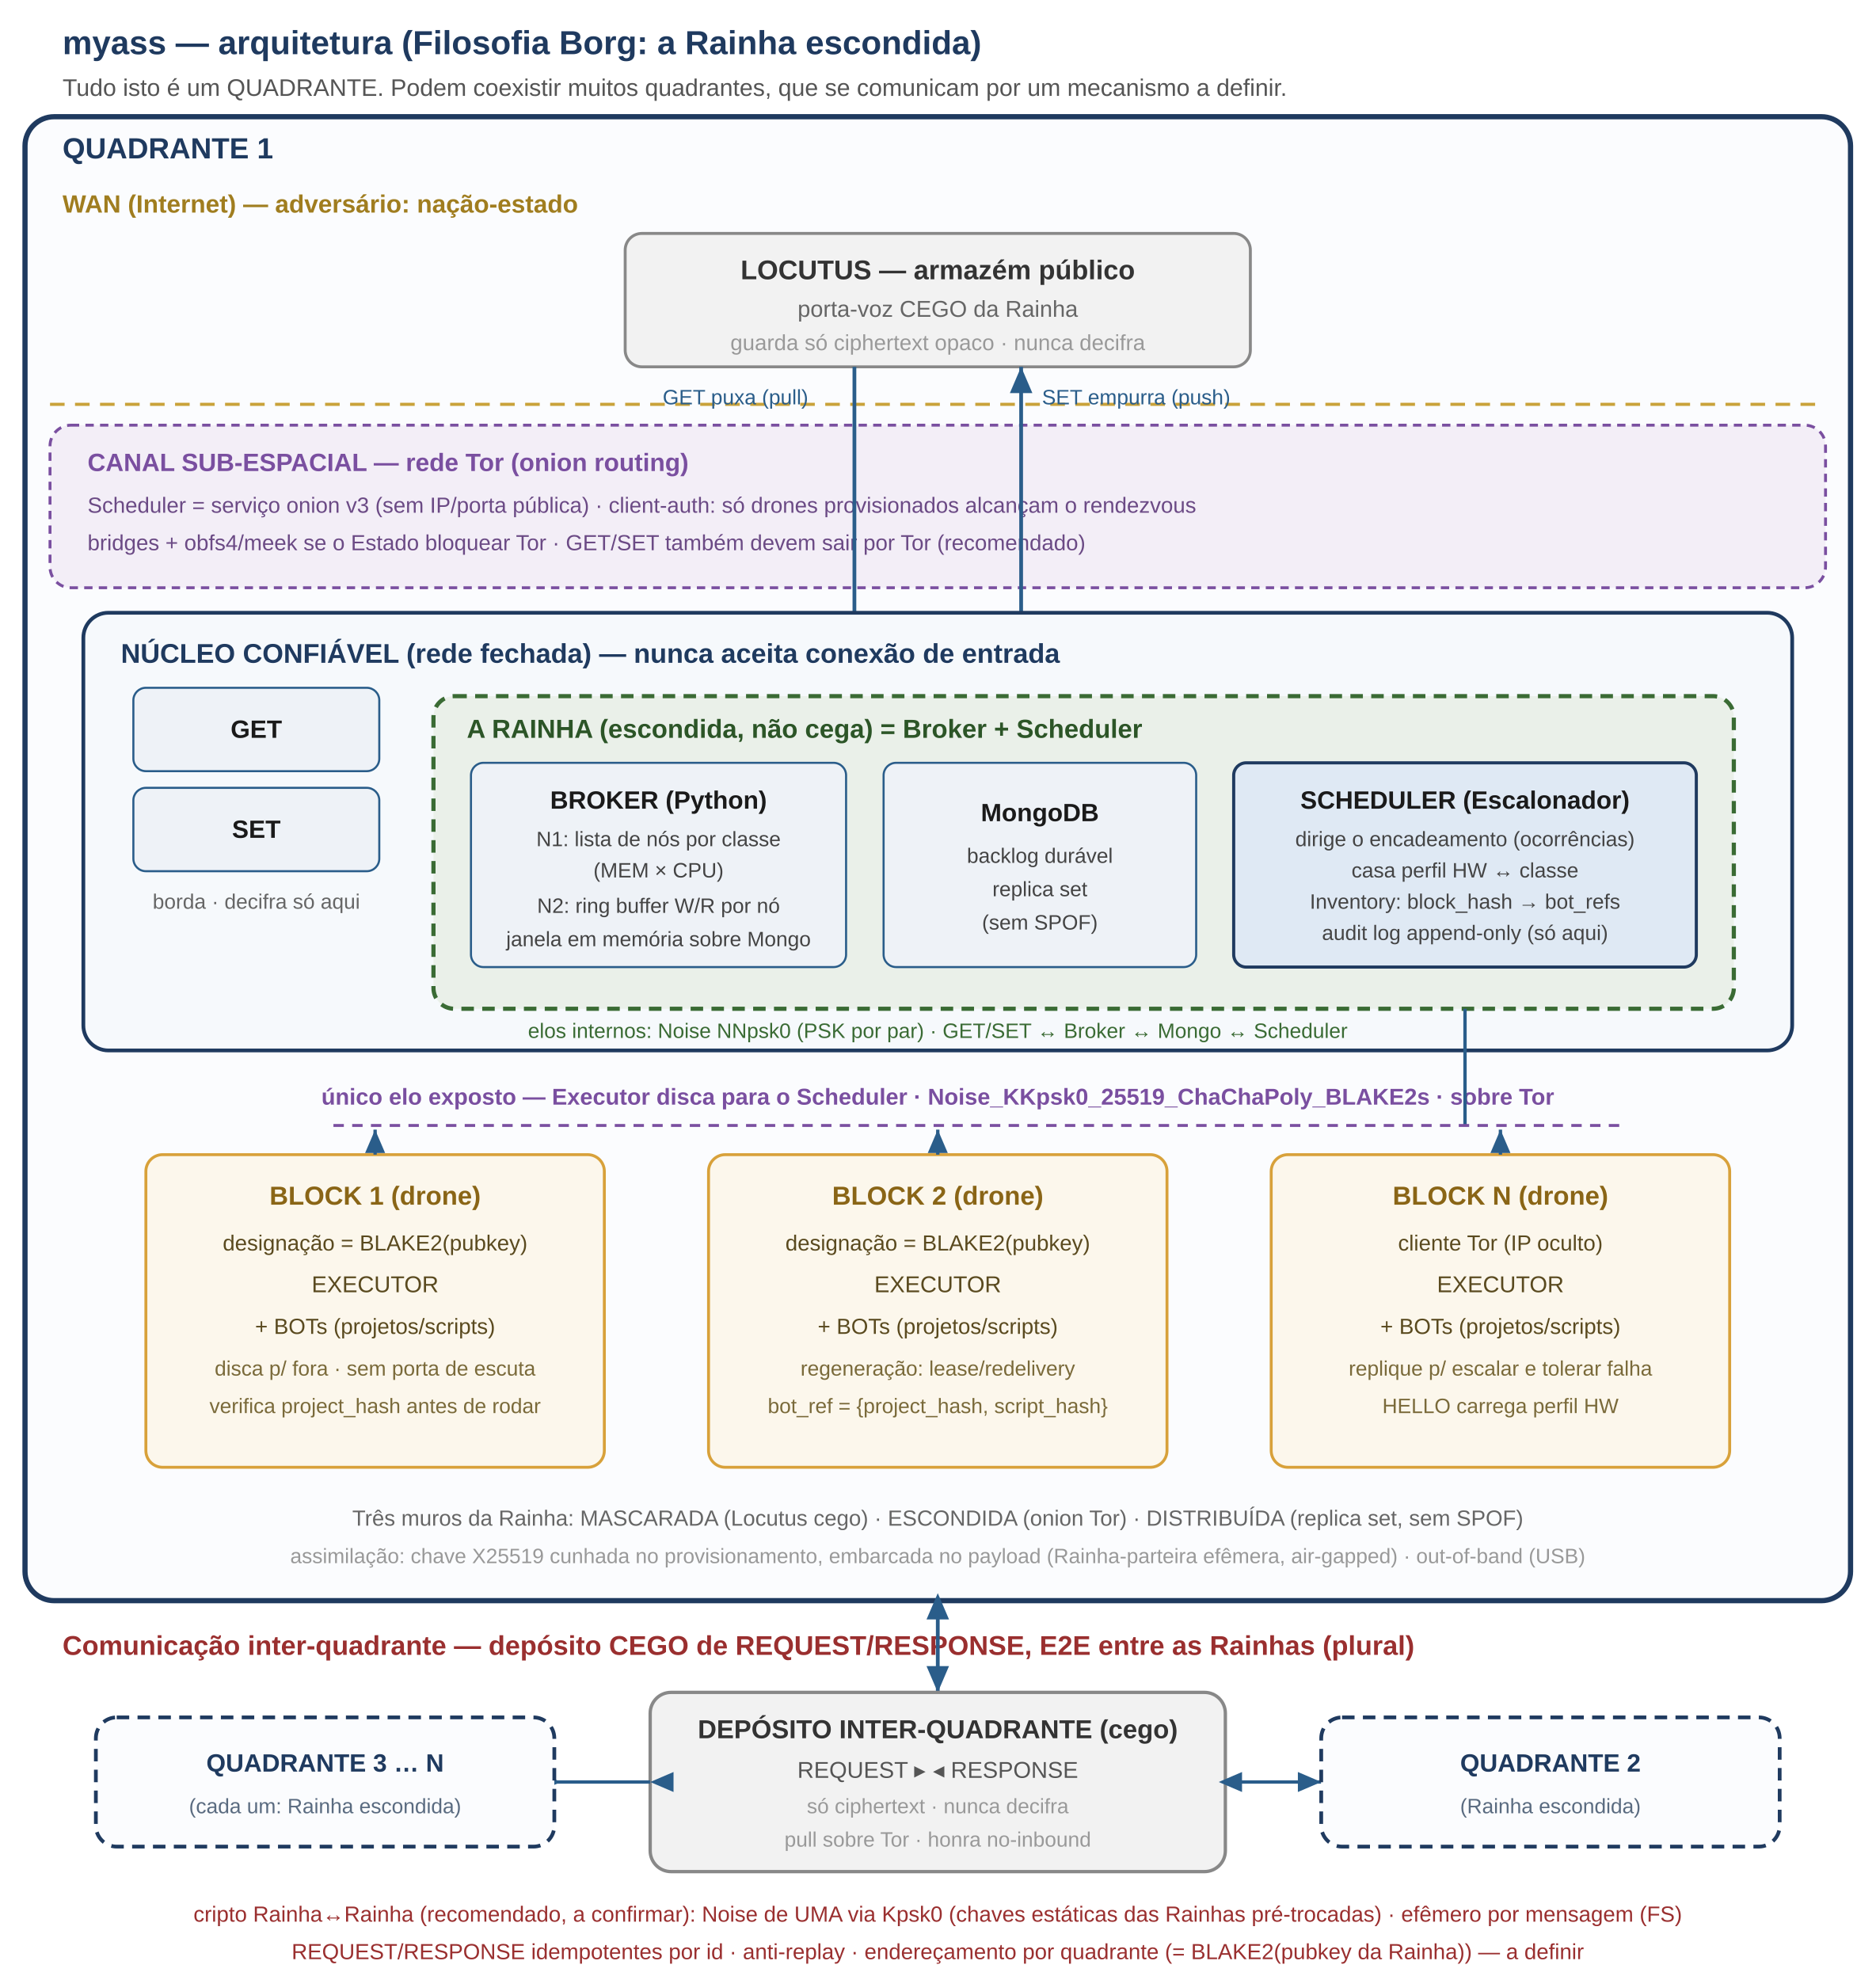
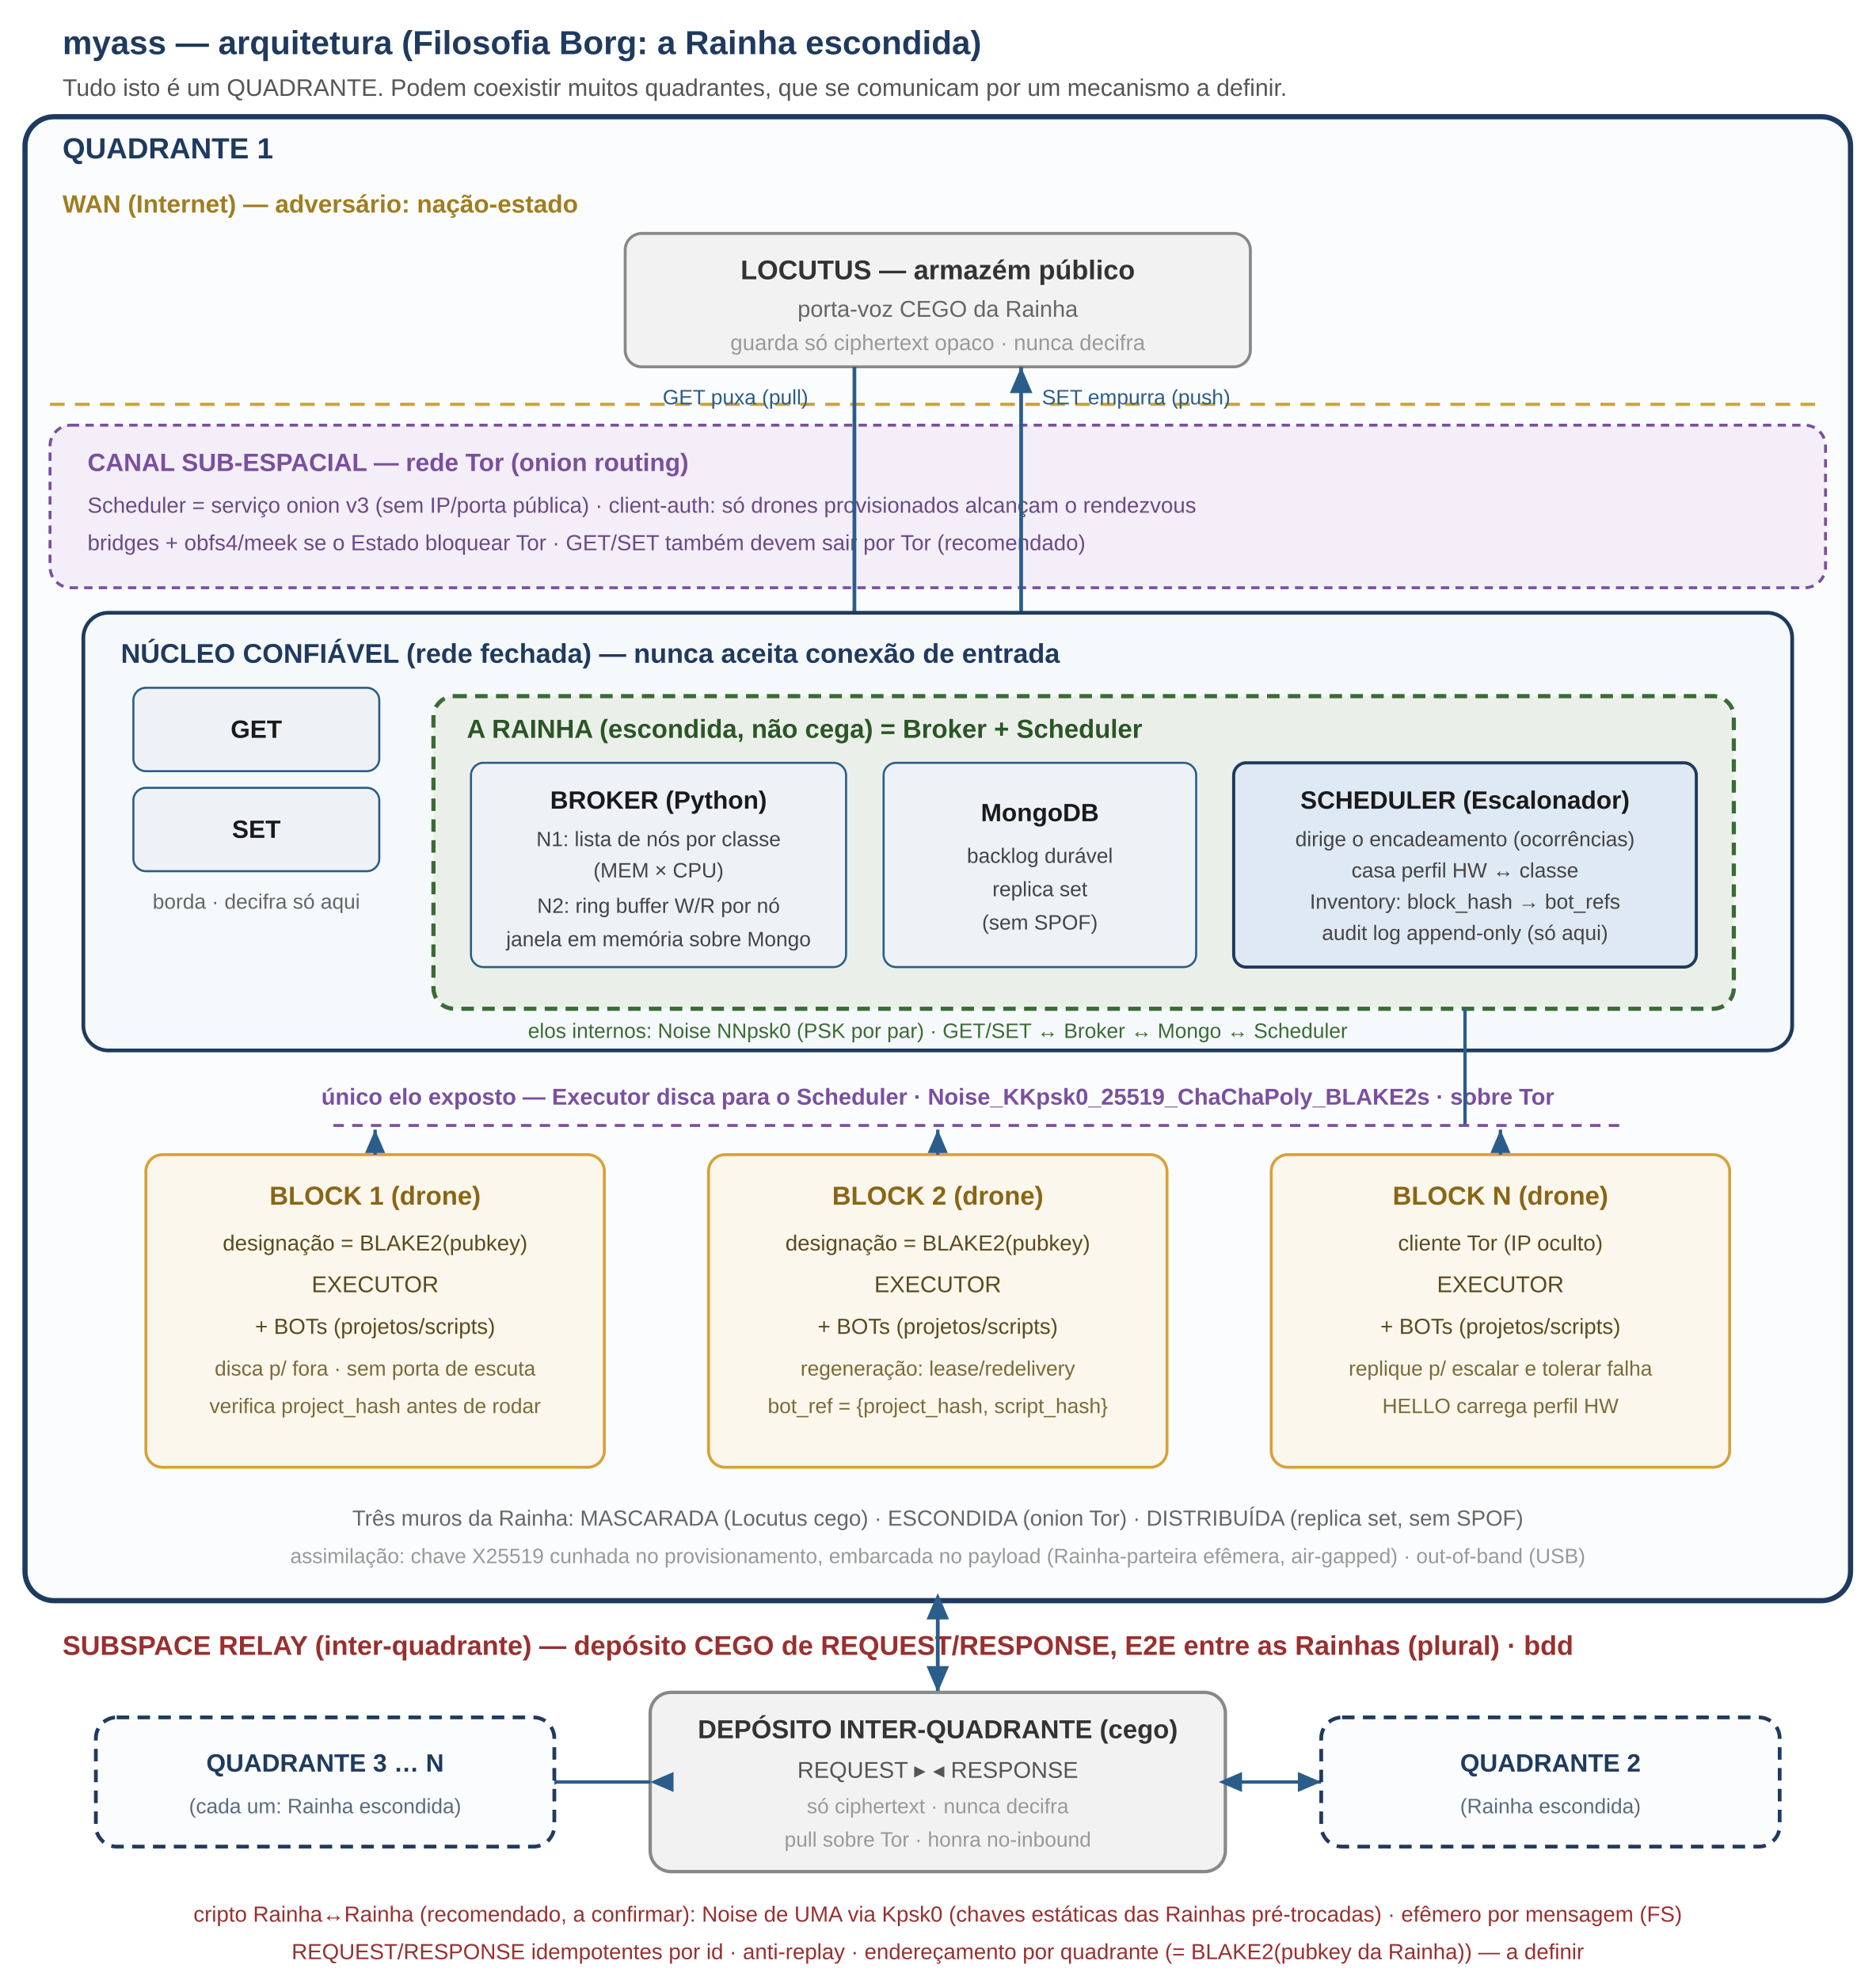
<svg xmlns="http://www.w3.org/2000/svg" width="900" height="950" viewBox="0 0 900 950" font-family="Liberation Sans, Arial, sans-serif">
  <defs>
    <marker id="arr" markerWidth="9" markerHeight="9" refX="7" refY="3" orient="auto" markerUnits="strokeWidth">
      <path d="M0,0 L7,3 L0,6 z" fill="#2a5d8a" />
    </marker>
    <marker id="arrB" markerWidth="9" markerHeight="9" refX="2" refY="3" orient="auto" markerUnits="strokeWidth">
      <path d="M7,0 L0,3 L7,6 z" fill="#2a5d8a" />
    </marker>
  </defs>
  <text x="30" y="26" font-size="16" font-weight="bold" fill="#1f3a5f">myass — arquitetura (Filosofia Borg: a Rainha escondida)</text>
  <text x="30" y="46" font-size="11.5" fill="#555">Tudo isto é um QUADRANTE. Podem coexistir muitos quadrantes, que se comunicam por um mecanismo a definir.</text>
  <rect x="12" y="56" width="876" height="712" rx="14" fill="#fbfcfe" stroke="#1f3a5f" stroke-width="2.5" />
  <text x="30" y="76" font-size="14" font-weight="bold" fill="#1f3a5f">QUADRANTE 1</text>
  <text x="30" y="102" font-size="12" font-weight="bold" fill="#a07d1f">WAN (Internet) — adversário: nação-estado</text>
  <rect x="300" y="112" width="300" height="64" rx="8" fill="#f2f2f2" stroke="#888" stroke-width="1.4" />
  <text x="450" y="134" text-anchor="middle" font-size="13" font-weight="bold" fill="#333">LOCUTUS — armazém público</text>
  <text x="450" y="152" text-anchor="middle" font-size="11" fill="#666">porta-voz CEGO da Rainha</text>
  <text x="450" y="168" text-anchor="middle" font-size="10.5" fill="#999">guarda só ciphertext opaco · nunca decifra</text>
  <line x1="24" y1="194" x2="876" y2="194" stroke="#c9a23a" stroke-width="1.5" stroke-dasharray="7 5" />
  <rect x="24" y="204" width="852" height="78" rx="10" fill="#f3eef7" stroke="#7a4fa0" stroke-width="1.4" stroke-dasharray="4 3" />
  <text x="42" y="226" font-size="12" font-weight="bold" fill="#7a4fa0">CANAL SUB-ESPACIAL — rede Tor (onion routing)</text>
  <text x="42" y="246" font-size="10.5" fill="#6b4a85">Scheduler = serviço onion v3 (sem IP/porta pública) · client-auth: só drones provisionados alcançam o rendezvous</text>
  <text x="42" y="264" font-size="10.5" fill="#6b4a85">bridges + obfs4/meek se o Estado bloquear Tor · GET/SET também devem sair por Tor (recomendado)</text>
  <line x1="410" y1="176" x2="410" y2="306" stroke="#2a5d8a" stroke-width="1.8" marker-end="url(#arrB)" />
  <text x="318" y="194" font-size="10" fill="#2a5d8a">GET puxa (pull)</text>
  <line x1="490" y1="306" x2="490" y2="176" stroke="#2a5d8a" stroke-width="1.8" marker-end="url(#arr)" />
  <text x="500" y="194" font-size="10" fill="#2a5d8a">SET empurra (push)</text>
  <rect x="40" y="294" width="820" height="210" rx="12" fill="#f6f9fc" stroke="#1f3a5f" stroke-width="1.8" />
  <text x="58" y="318" font-size="13" font-weight="bold" fill="#1f3a5f">NÚCLEO CONFIÁVEL (rede fechada) — nunca aceita conexão de entrada</text>
  <rect x="64" y="330" width="118" height="40" rx="6" fill="#eef2f7" stroke="#2a5d8a" />
  <text x="123" y="354" text-anchor="middle" font-size="12" font-weight="bold" fill="#1a1a1a">GET</text>
  <rect x="64" y="378" width="118" height="40" rx="6" fill="#eef2f7" stroke="#2a5d8a" />
  <text x="123" y="402" text-anchor="middle" font-size="12" font-weight="bold" fill="#1a1a1a">SET</text>
  <text x="123" y="436" text-anchor="middle" font-size="10" fill="#666">borda · decifra só aqui</text>
  <rect x="208" y="334" width="624" height="150" rx="10" fill="#eaf0e9" stroke="#3a6b34" stroke-width="2" stroke-dasharray="6 4" />
  <text x="224" y="354" font-size="12.5" font-weight="bold" fill="#2c5527">A RAINHA (escondida, não cega) = Broker + Scheduler</text>
  <rect x="226" y="366" width="180" height="98" rx="6" fill="#eef2f7" stroke="#2a5d8a" />
  <text x="316" y="388" text-anchor="middle" font-size="12" font-weight="bold" fill="#1a1a1a">BROKER (Python)</text>
  <text x="316" y="406" text-anchor="middle" font-size="10" fill="#444">N1: lista de nós por classe</text>
  <text x="316" y="421" text-anchor="middle" font-size="10" fill="#444">(MEM × CPU)</text>
  <text x="316" y="438" text-anchor="middle" font-size="10" fill="#444">N2: ring buffer W/R por nó</text>
  <text x="316" y="454" text-anchor="middle" font-size="10" fill="#444">janela em memória sobre Mongo</text>
  <rect x="424" y="366" width="150" height="98" rx="6" fill="#eef2f7" stroke="#2a5d8a" />
  <text x="499" y="394" text-anchor="middle" font-size="12" font-weight="bold" fill="#1a1a1a">MongoDB</text>
  <text x="499" y="414" text-anchor="middle" font-size="10" fill="#444">backlog durável</text>
  <text x="499" y="430" text-anchor="middle" font-size="10" fill="#444">replica set</text>
  <text x="499" y="446" text-anchor="middle" font-size="10" fill="#444">(sem SPOF)</text>
  <rect x="592" y="366" width="222" height="98" rx="6" fill="#dfe9f4" stroke="#1f3a5f" stroke-width="1.5" />
  <text x="703" y="388" text-anchor="middle" font-size="12" font-weight="bold" fill="#1a1a1a">SCHEDULER (Escalonador)</text>
  <text x="703" y="406" text-anchor="middle" font-size="10" fill="#444">dirige o encadeamento (ocorrências)</text>
  <text x="703" y="421" text-anchor="middle" font-size="10" fill="#444">casa perfil HW ↔ classe</text>
  <text x="703" y="436" text-anchor="middle" font-size="10" fill="#444">Inventory: block_hash → bot_refs</text>
  <text x="703" y="451" text-anchor="middle" font-size="10" fill="#444">audit log append-only (só aqui)</text>
  <text x="450" y="498" text-anchor="middle" font-size="10" fill="#3a6b34">elos internos: Noise NNpsk0 (PSK por par) · GET/SET ↔ Broker ↔ Mongo ↔ Scheduler</text>
  <text x="450" y="530" text-anchor="middle" font-size="11" font-weight="bold" fill="#7a4fa0">único elo exposto — Executor disca para o Scheduler · Noise_KKpsk0_25519_ChaChaPoly_BLAKE2s · sobre Tor</text>
  <line x1="703" y1="484" x2="703" y2="540" stroke="#2a5d8a" stroke-width="1.6" />
  <line x1="160" y1="540" x2="780" y2="540" stroke="#7a4fa0" stroke-width="1.4" stroke-dasharray="5 4" />
  <g>
    <rect x="70" y="554" width="220" height="150" rx="8" fill="#fcf7ec" stroke="#d8a13a" stroke-width="1.4" />
    <text x="180" y="578" text-anchor="middle" font-size="12.5" font-weight="bold" fill="#8a6516">BLOCK 1 (drone)</text>
    <text x="180" y="600" text-anchor="middle" font-size="10.5" fill="#5a4a1f">designação = BLAKE2(pubkey)</text>
    <text x="180" y="620" text-anchor="middle" font-size="11" fill="#5a4a1f">EXECUTOR</text>
    <text x="180" y="640" text-anchor="middle" font-size="10.5" fill="#5a4a1f">+ BOTs (projetos/scripts)</text>
    <text x="180" y="660" text-anchor="middle" font-size="10" fill="#7a6a3a">disca p/ fora · sem porta de escuta</text>
    <text x="180" y="678" text-anchor="middle" font-size="10" fill="#7a6a3a">verifica project_hash antes de rodar</text>
  </g>
  <g>
    <rect x="340" y="554" width="220" height="150" rx="8" fill="#fcf7ec" stroke="#d8a13a" stroke-width="1.4" />
    <text x="450" y="578" text-anchor="middle" font-size="12.5" font-weight="bold" fill="#8a6516">BLOCK 2 (drone)</text>
    <text x="450" y="600" text-anchor="middle" font-size="10.5" fill="#5a4a1f">designação = BLAKE2(pubkey)</text>
    <text x="450" y="620" text-anchor="middle" font-size="11" fill="#5a4a1f">EXECUTOR</text>
    <text x="450" y="640" text-anchor="middle" font-size="10.5" fill="#5a4a1f">+ BOTs (projetos/scripts)</text>
    <text x="450" y="660" text-anchor="middle" font-size="10" fill="#7a6a3a">regeneração: lease/redelivery</text>
    <text x="450" y="678" text-anchor="middle" font-size="10" fill="#7a6a3a">bot_ref = {project_hash, script_hash}</text>
  </g>
  <g>
    <rect x="610" y="554" width="220" height="150" rx="8" fill="#fcf7ec" stroke="#d8a13a" stroke-width="1.4" />
    <text x="720" y="578" text-anchor="middle" font-size="12.5" font-weight="bold" fill="#8a6516">BLOCK N (drone)</text>
    <text x="720" y="600" text-anchor="middle" font-size="10.5" fill="#5a4a1f">cliente Tor (IP oculto)</text>
    <text x="720" y="620" text-anchor="middle" font-size="11" fill="#5a4a1f">EXECUTOR</text>
    <text x="720" y="640" text-anchor="middle" font-size="10.5" fill="#5a4a1f">+ BOTs (projetos/scripts)</text>
    <text x="720" y="660" text-anchor="middle" font-size="10" fill="#7a6a3a">replique p/ escalar e tolerar falha</text>
    <text x="720" y="678" text-anchor="middle" font-size="10" fill="#7a6a3a">HELLO carrega perfil HW</text>
  </g>
  <line x1="180" y1="554" x2="180" y2="542" stroke="#2a5d8a" stroke-width="1.6" marker-end="url(#arr)" />
  <line x1="450" y1="554" x2="450" y2="542" stroke="#2a5d8a" stroke-width="1.6" marker-end="url(#arr)" />
  <line x1="720" y1="554" x2="720" y2="542" stroke="#2a5d8a" stroke-width="1.6" marker-end="url(#arr)" />
  <text x="450" y="732" text-anchor="middle" font-size="10.5" fill="#666">Três muros da Rainha: MASCARADA (Locutus cego) · ESCONDIDA (onion Tor) · DISTRIBUÍDA (replica set, sem SPOF)</text>
  <text x="450" y="750" text-anchor="middle" font-size="10" fill="#999">assimilação: chave X25519 cunhada no provisionamento, embarcada no payload (Rainha-parteira efêmera, air-gapped) · out-of-band (USB)</text>
-   <text x="30" y="794" font-size="13" font-weight="bold" fill="#9a2f2f">Comunicação inter-quadrante — depósito CEGO de REQUEST/RESPONSE, E2E entre as Rainhas (plural)</text>
+   <text x="30" y="794" font-size="13" font-weight="bold" fill="#9a2f2f">SUBSPACE RELAY (inter-quadrante) — depósito CEGO de REQUEST/RESPONSE, E2E entre as Rainhas (plural) · bdd</text>
  <line x1="450" y1="768" x2="450" y2="812" stroke="#2a5d8a" stroke-width="1.8" marker-start="url(#arrB)" marker-end="url(#arr)" />
  <rect x="312" y="812" width="276" height="86" rx="10" fill="#f2f2f2" stroke="#888" stroke-width="1.6" />
  <text x="450" y="834" text-anchor="middle" font-size="12.5" font-weight="bold" fill="#333">DEPÓSITO INTER-QUADRANTE (cego)</text>
  <text x="450" y="853" text-anchor="middle" font-size="11" fill="#555">REQUEST ▸           ◂ RESPONSE</text>
  <text x="450" y="870" text-anchor="middle" font-size="10" fill="#999">só ciphertext · nunca decifra</text>
  <text x="450" y="886" text-anchor="middle" font-size="10" fill="#999">pull sobre Tor · honra no-inbound</text>
  <line x1="312" y1="855" x2="266" y2="855" stroke="#2a5d8a" stroke-width="1.6" marker-start="url(#arr)" marker-end="url(#arrB)" />
  <line x1="588" y1="855" x2="634" y2="855" stroke="#2a5d8a" stroke-width="1.6" marker-start="url(#arrB)" marker-end="url(#arr)" />
  <rect x="46" y="824" width="220" height="62" rx="10" fill="#fbfcfe" stroke="#1f3a5f" stroke-width="1.8" stroke-dasharray="6 4" />
  <text x="156" y="850" text-anchor="middle" font-size="12" font-weight="bold" fill="#1f3a5f">QUADRANTE 3 … N</text>
  <text x="156" y="870" text-anchor="middle" font-size="10" fill="#5a6b80">(cada um: Rainha escondida)</text>
  <rect x="634" y="824" width="220" height="62" rx="10" fill="#fbfcfe" stroke="#1f3a5f" stroke-width="1.8" stroke-dasharray="6 4" />
  <text x="744" y="850" text-anchor="middle" font-size="12" font-weight="bold" fill="#1f3a5f">QUADRANTE 2</text>
  <text x="744" y="870" text-anchor="middle" font-size="10" fill="#5a6b80">(Rainha escondida)</text>
  <text x="450" y="922" text-anchor="middle" font-size="10.5" fill="#9a2f2f">cripto Rainha↔Rainha (recomendado, a confirmar): Noise de UMA via Kpsk0 (chaves estáticas das Rainhas pré-trocadas) · efêmero por mensagem (FS)</text>
  <text x="450" y="940" text-anchor="middle" font-size="10.5" fill="#9a2f2f">REQUEST/RESPONSE idempotentes por id · anti-replay · endereçamento por quadrante (= BLAKE2(pubkey da Rainha)) — a definir</text>
</svg>
